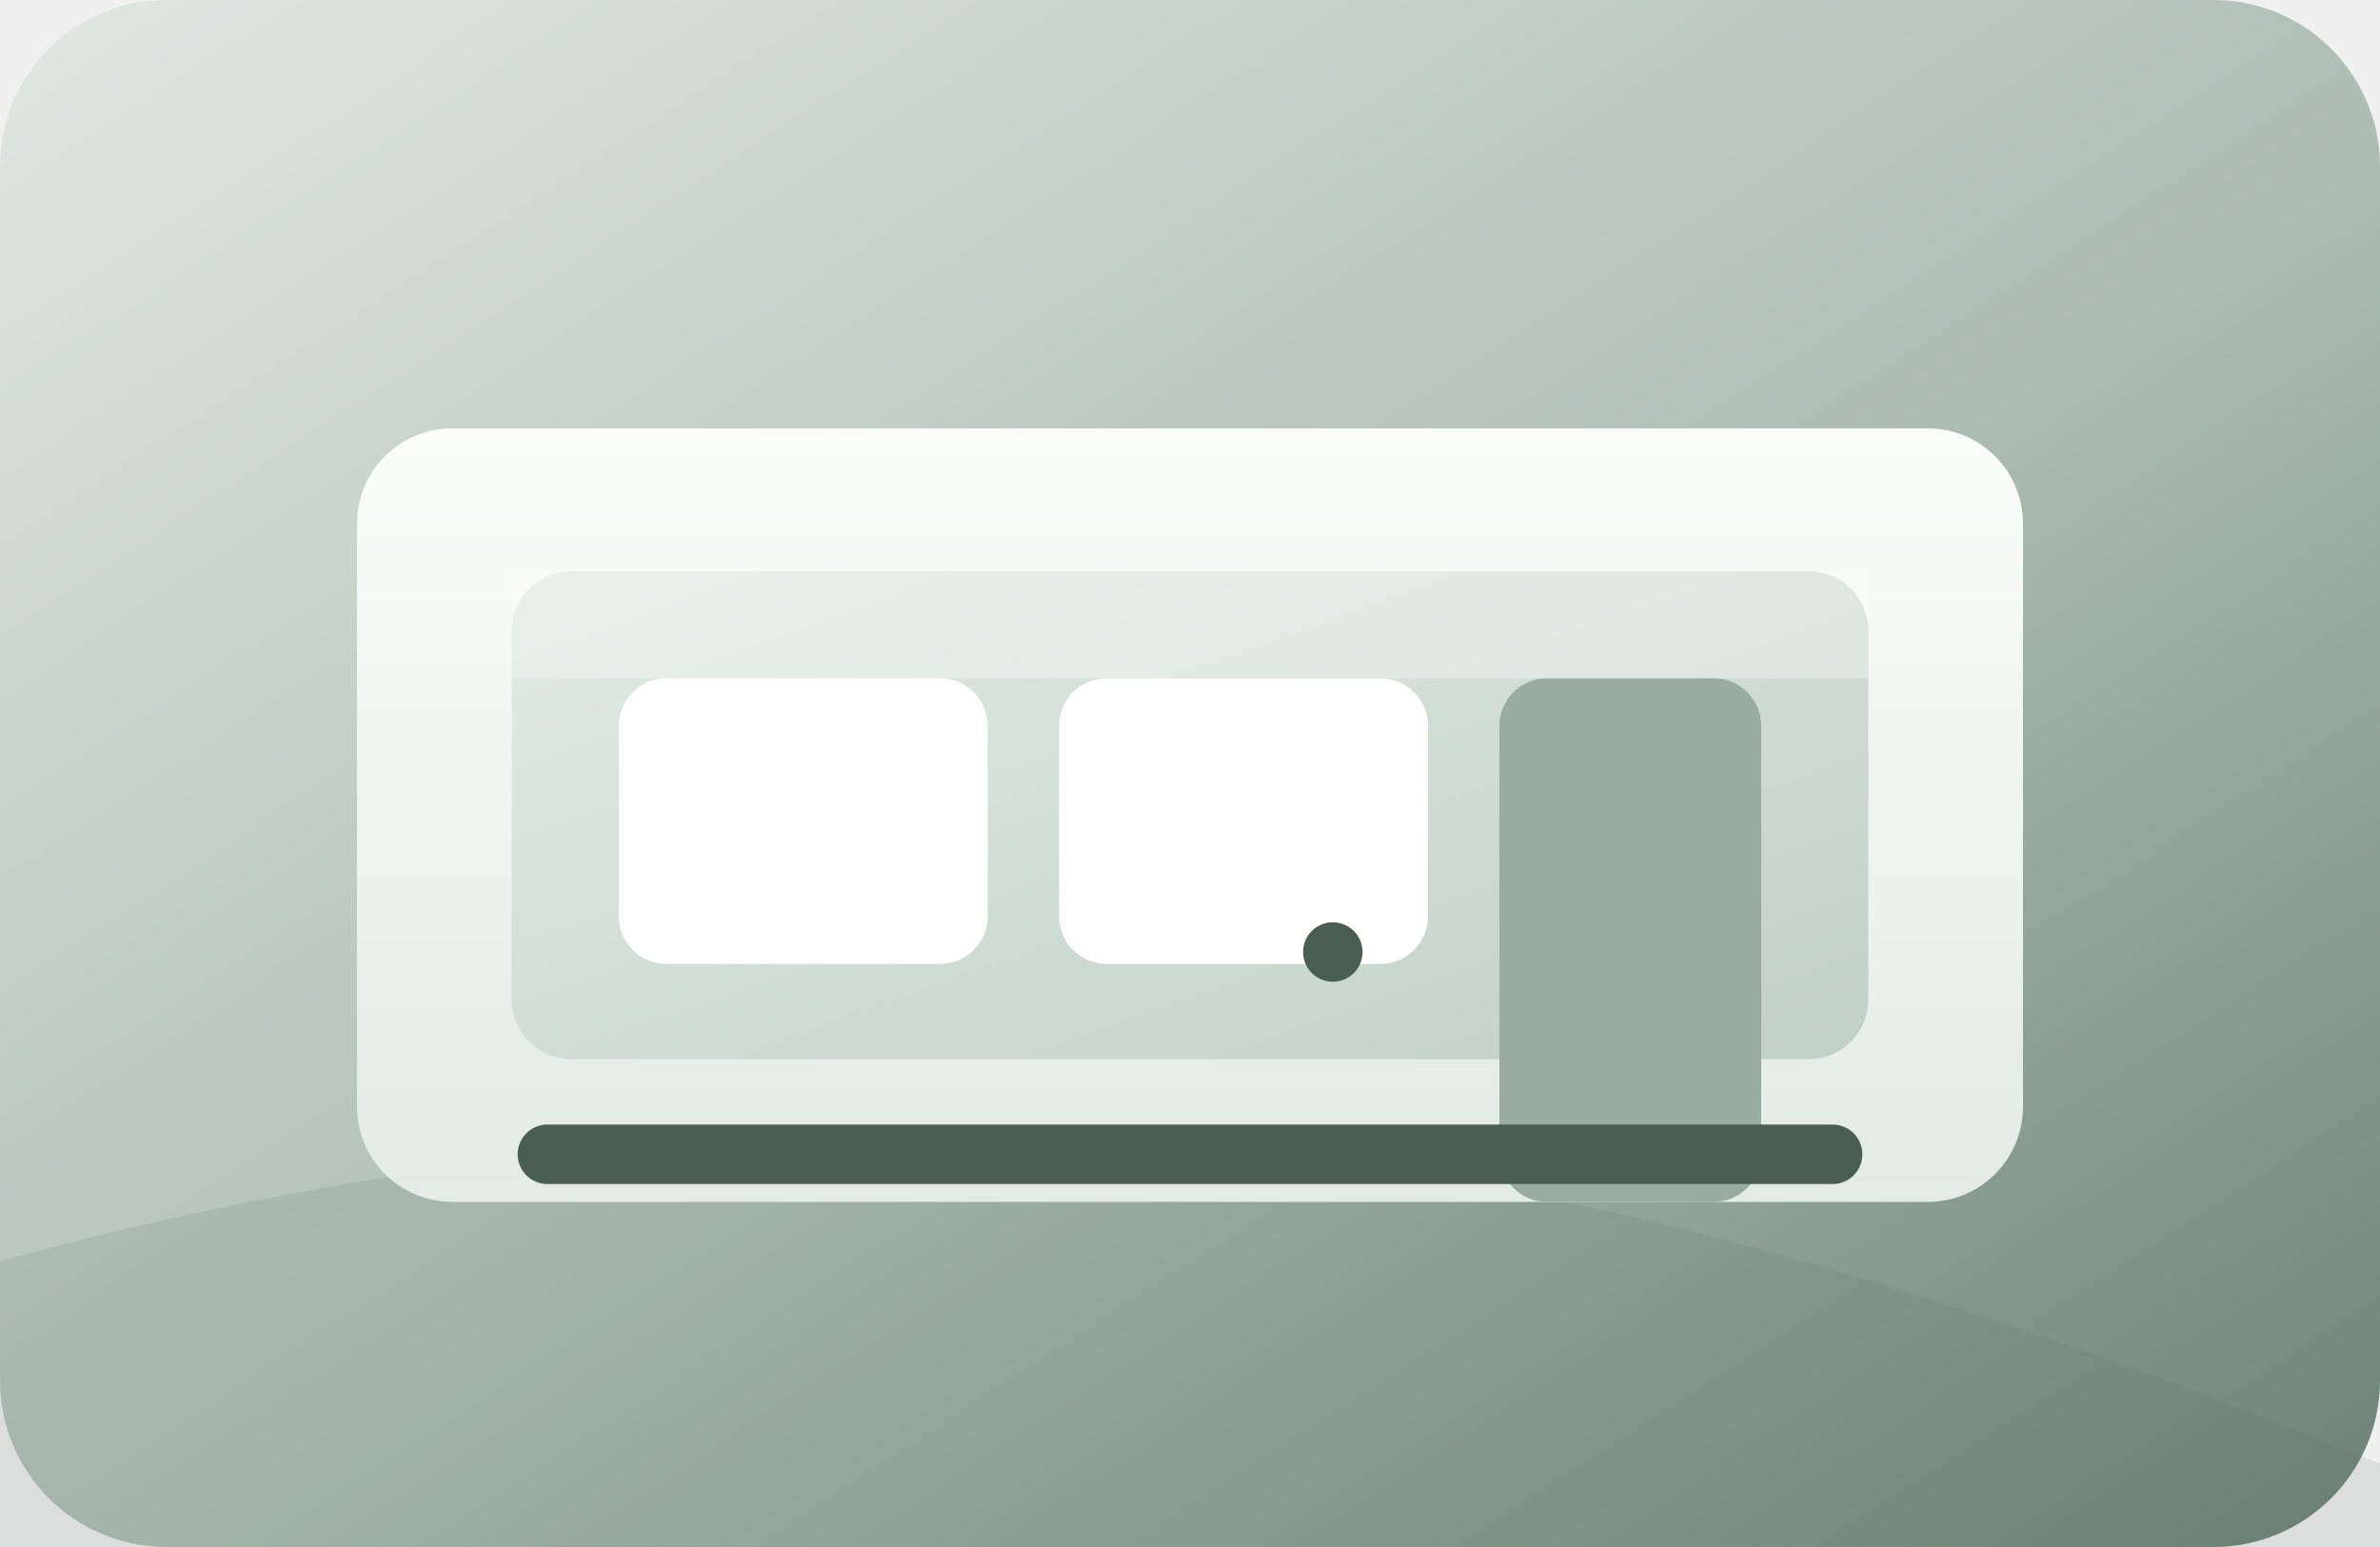
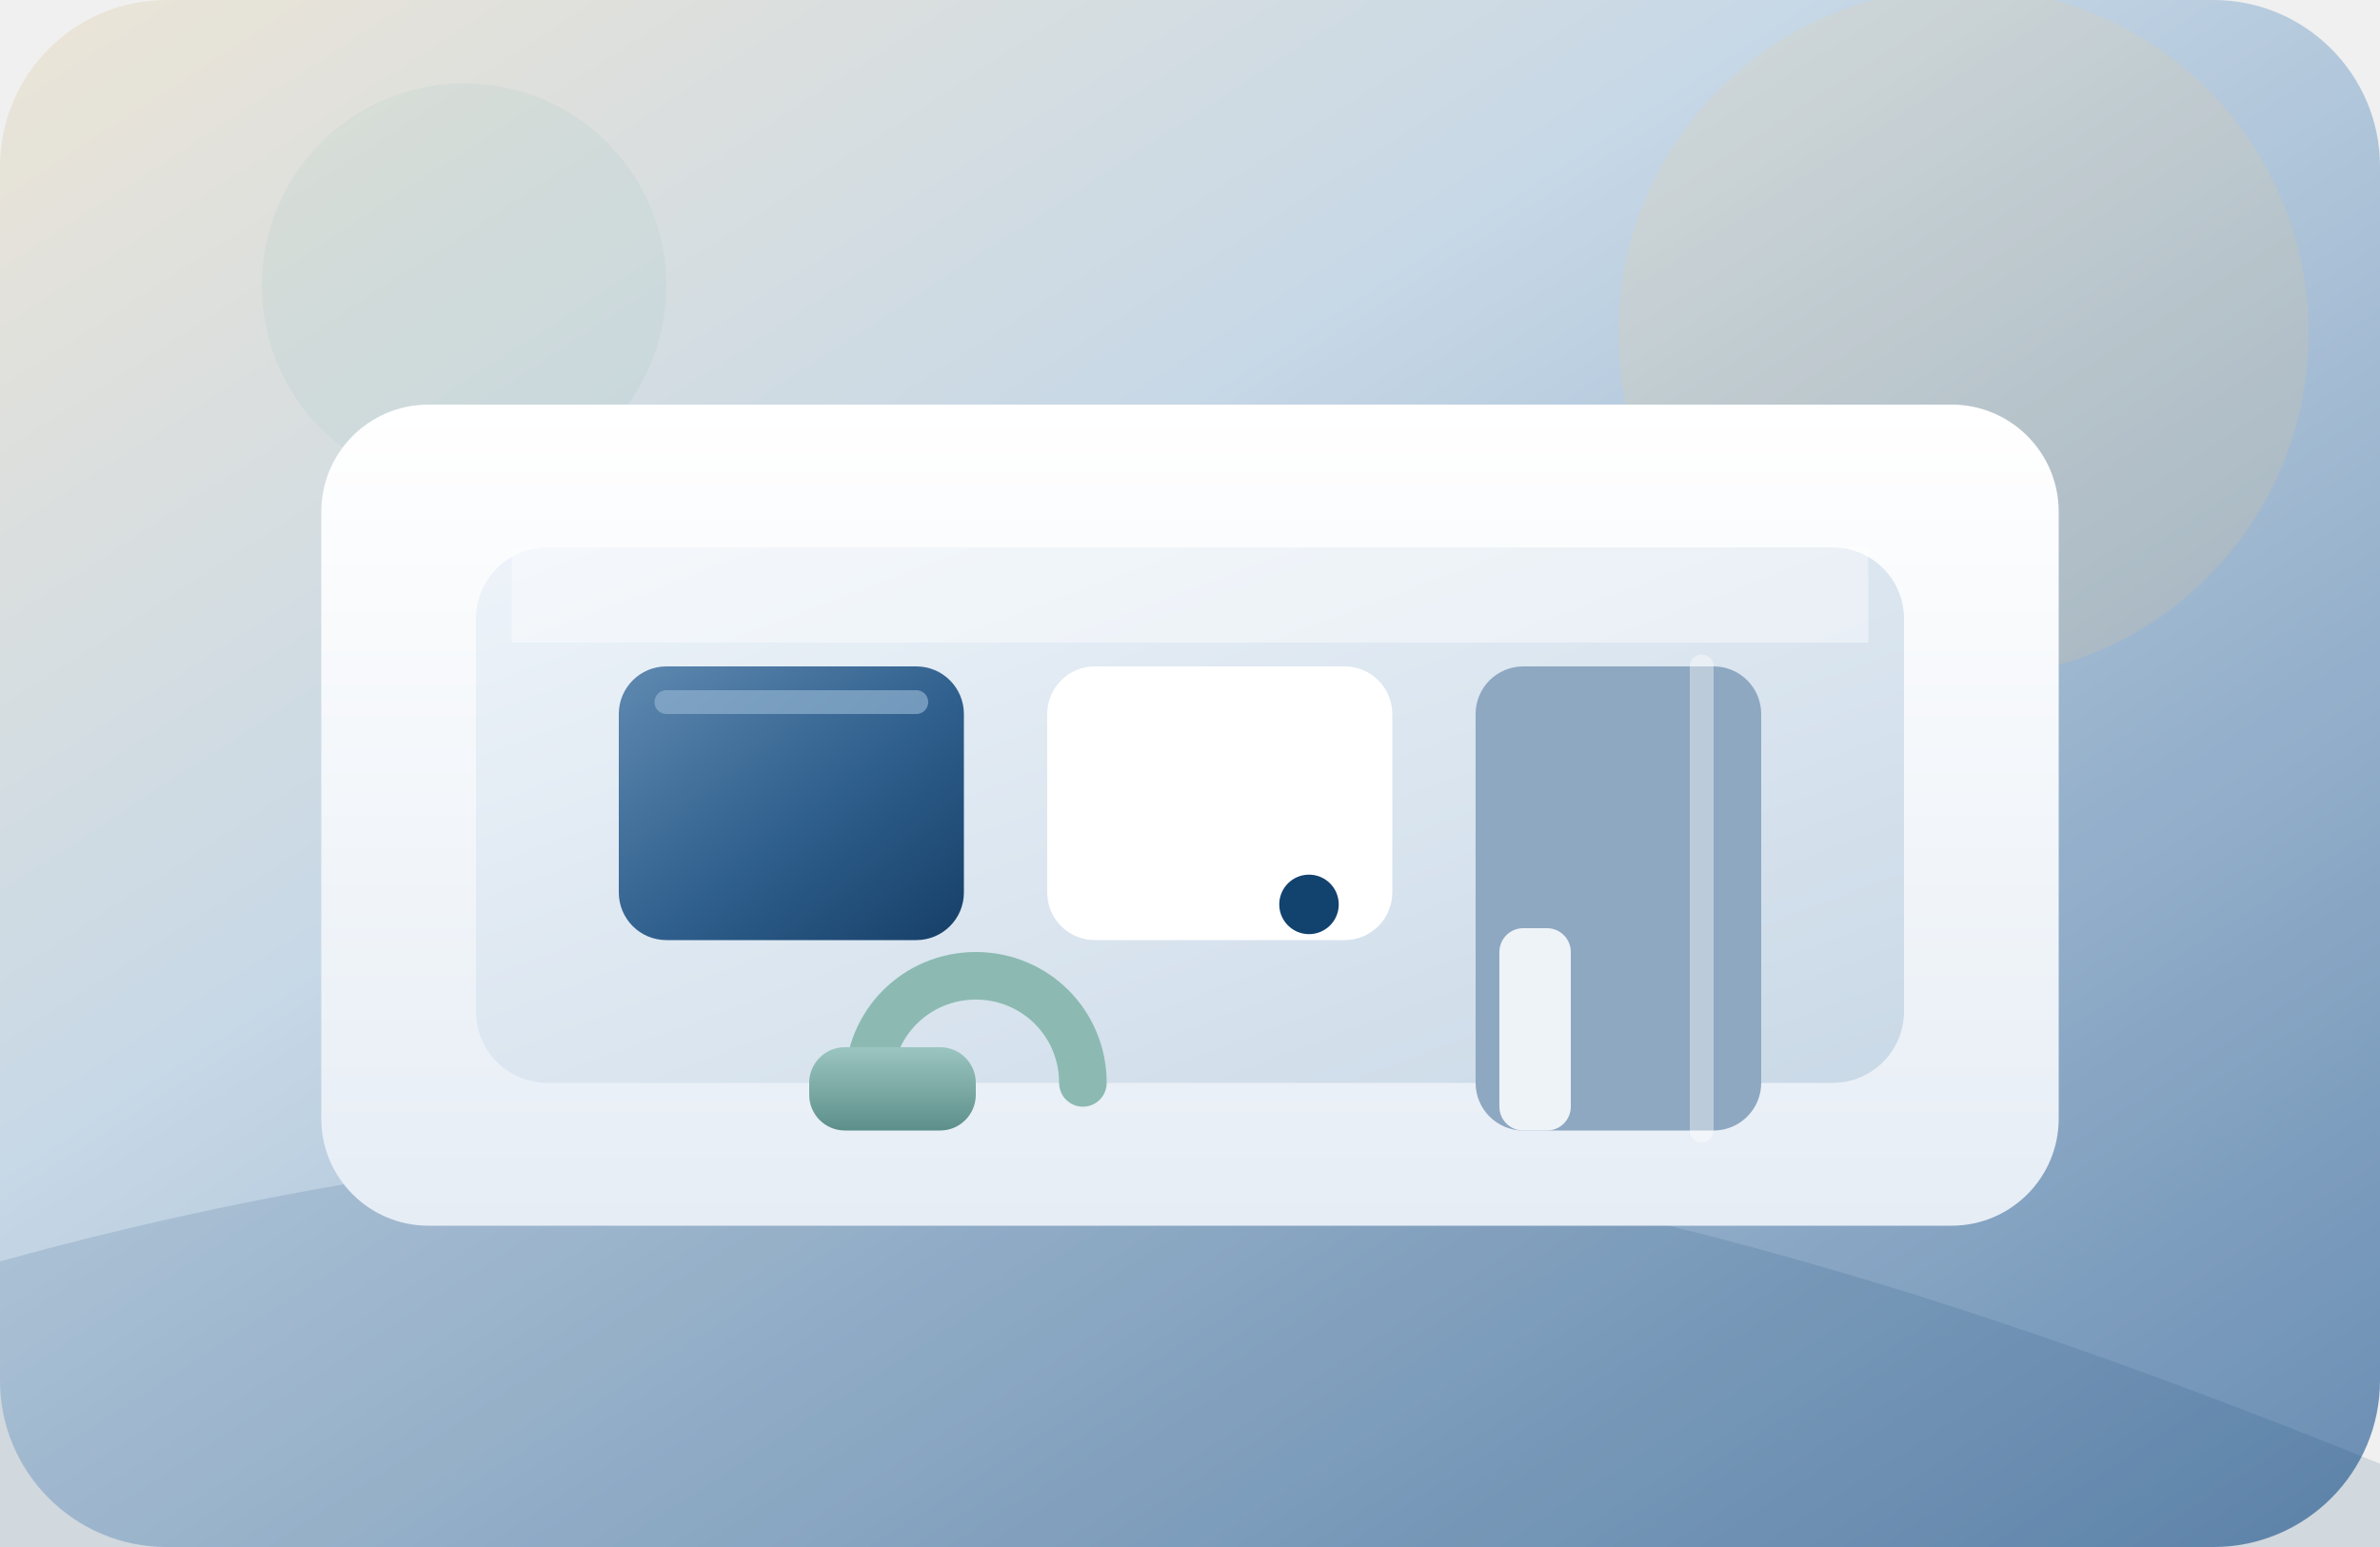
<svg xmlns="http://www.w3.org/2000/svg" viewBox="0 0 400 260" role="img" aria-labelledby="title desc">
  <defs>
    <linearGradient id="bg" x1="0%" y1="0%" x2="100%" y2="100%">
-       <stop offset="0%" stop-color="#eef4f0" />
-       <stop offset="55%" stop-color="#b5c5bb" />
-       <stop offset="100%" stop-color="#6e8478" />
+       <stop offset="0%" stop-color="#fff3df" />
+       <stop offset="38%" stop-color="#d7e5f1" />
+       <stop offset="100%" stop-color="#6f92b7" />
    </linearGradient>
    <linearGradient id="frame" x1="0%" y1="0%" x2="0%" y2="100%">
-       <stop offset="0%" stop-color="#fbfdfb" />
-       <stop offset="100%" stop-color="#e2ebe5" />
+       <stop offset="0%" stop-color="#ffffff" />
+       <stop offset="100%" stop-color="#e6edf5" />
    </linearGradient>
    <linearGradient id="wall" x1="0%" y1="0%" x2="100%" y2="100%">
-       <stop offset="0%" stop-color="#e1ebe4" />
-       <stop offset="100%" stop-color="#c1d0c6" />
+       <stop offset="0%" stop-color="#edf3f9" />
+       <stop offset="100%" stop-color="#cad9e7" />
+     </linearGradient>
+     <linearGradient id="floor" x1="0%" y1="0%" x2="100%" y2="0%">
+       <stop offset="0%" stop-color="#2a5b87" />
+       <stop offset="100%" stop-color="#12426e" />
+     </linearGradient>
+     <linearGradient id="accentPanel" x1="0%" y1="0%" x2="100%" y2="100%">
+       <stop offset="0%" stop-color="#5f89b0" />
+       <stop offset="55%" stop-color="#2f5f8d" />
+       <stop offset="100%" stop-color="#163f67" />
+     </linearGradient>
+     <linearGradient id="plant" x1="0%" y1="0%" x2="0%" y2="100%">
+       <stop offset="0%" stop-color="#9bc5c0" />
+       <stop offset="100%" stop-color="#5d8f8a" />
    </linearGradient>
  </defs>
  <rect width="400" height="260" rx="28" fill="url(#bg)" />
-   <rect width="400" height="260" rx="28" fill="#4B5E53" opacity="0.08" />
-   <path d="M0 212c54-15 117-24 182-21 72 4 139 23 218 55v14H0z" fill="#566a5f" opacity="0.14" />
-   <rect x="60" y="72" width="280" height="130" rx="16" fill="url(#frame)" />
-   <rect x="86" y="96" width="228" height="82" rx="10" fill="url(#wall)" />
-   <rect x="104" y="114" width="62" height="48" rx="8" fill="#ffffff" />
-   <rect x="178" y="114" width="62" height="48" rx="8" fill="#ffffff" />
-   <rect x="252" y="114" width="44" height="88" rx="8" fill="#9aaca1" />
-   <path d="M92 194h216" stroke="#4B5E53" stroke-width="10" stroke-linecap="round" />
-   <circle cx="224" cy="160" r="5" fill="#4B5E53" />
-   <path d="M86 96h228v18H86z" fill="#ffffff" opacity="0.3" />
+   <rect width="400" height="260" rx="28" fill="#12426e" opacity="0.08" />
+   <circle cx="330" cy="56" r="58" fill="#f2c983" opacity="0.16" />
+   <circle cx="78" cy="48" r="34" fill="#8cbab2" opacity="0.12" />
+   <path d="M0 212c54-15 117-24 182-21 72 4 139 23 218 55v14H0z" fill="#12426e" opacity="0.14" />
+   <rect x="54" y="68" width="292" height="138" rx="18" fill="url(#frame)" />
+   <rect x="80" y="92" width="240" height="90" rx="12" fill="url(#wall)" />
+   <rect x="104" y="112" width="58" height="46" rx="8" fill="url(#accentPanel)" />
+   <rect x="176" y="112" width="58" height="46" rx="8" fill="#ffffff" />
+   <rect x="248" y="112" width="48" height="78" rx="8" fill="#8ea8c2" />
+   <rect x="252" y="156" width="12" height="34" rx="4" fill="#eef3f8" />
+   <path d="M146 182c0-10 8-18 18-18s18 8 18 18" fill="none" stroke="#8cbab2" stroke-width="8" stroke-linecap="round" />
+   <rect x="136" y="176" width="28" height="14" rx="6" fill="url(#plant)" />
+   <path d="M112 118h42" stroke="#8fb1cf" stroke-width="4" stroke-linecap="round" opacity="0.7" />
+   <path d="M92 194h216" stroke="url(#floor)" stroke-width="10" stroke-linecap="round" />
+   <path d="M86 92h228v16H86z" fill="#ffffff" opacity="0.42" />
+   <circle cx="220" cy="152" r="5" fill="#12426e" />
+   <path d="M286 112v78" stroke="#ffffff" stroke-opacity="0.4" stroke-width="4" stroke-linecap="round" />
</svg>
